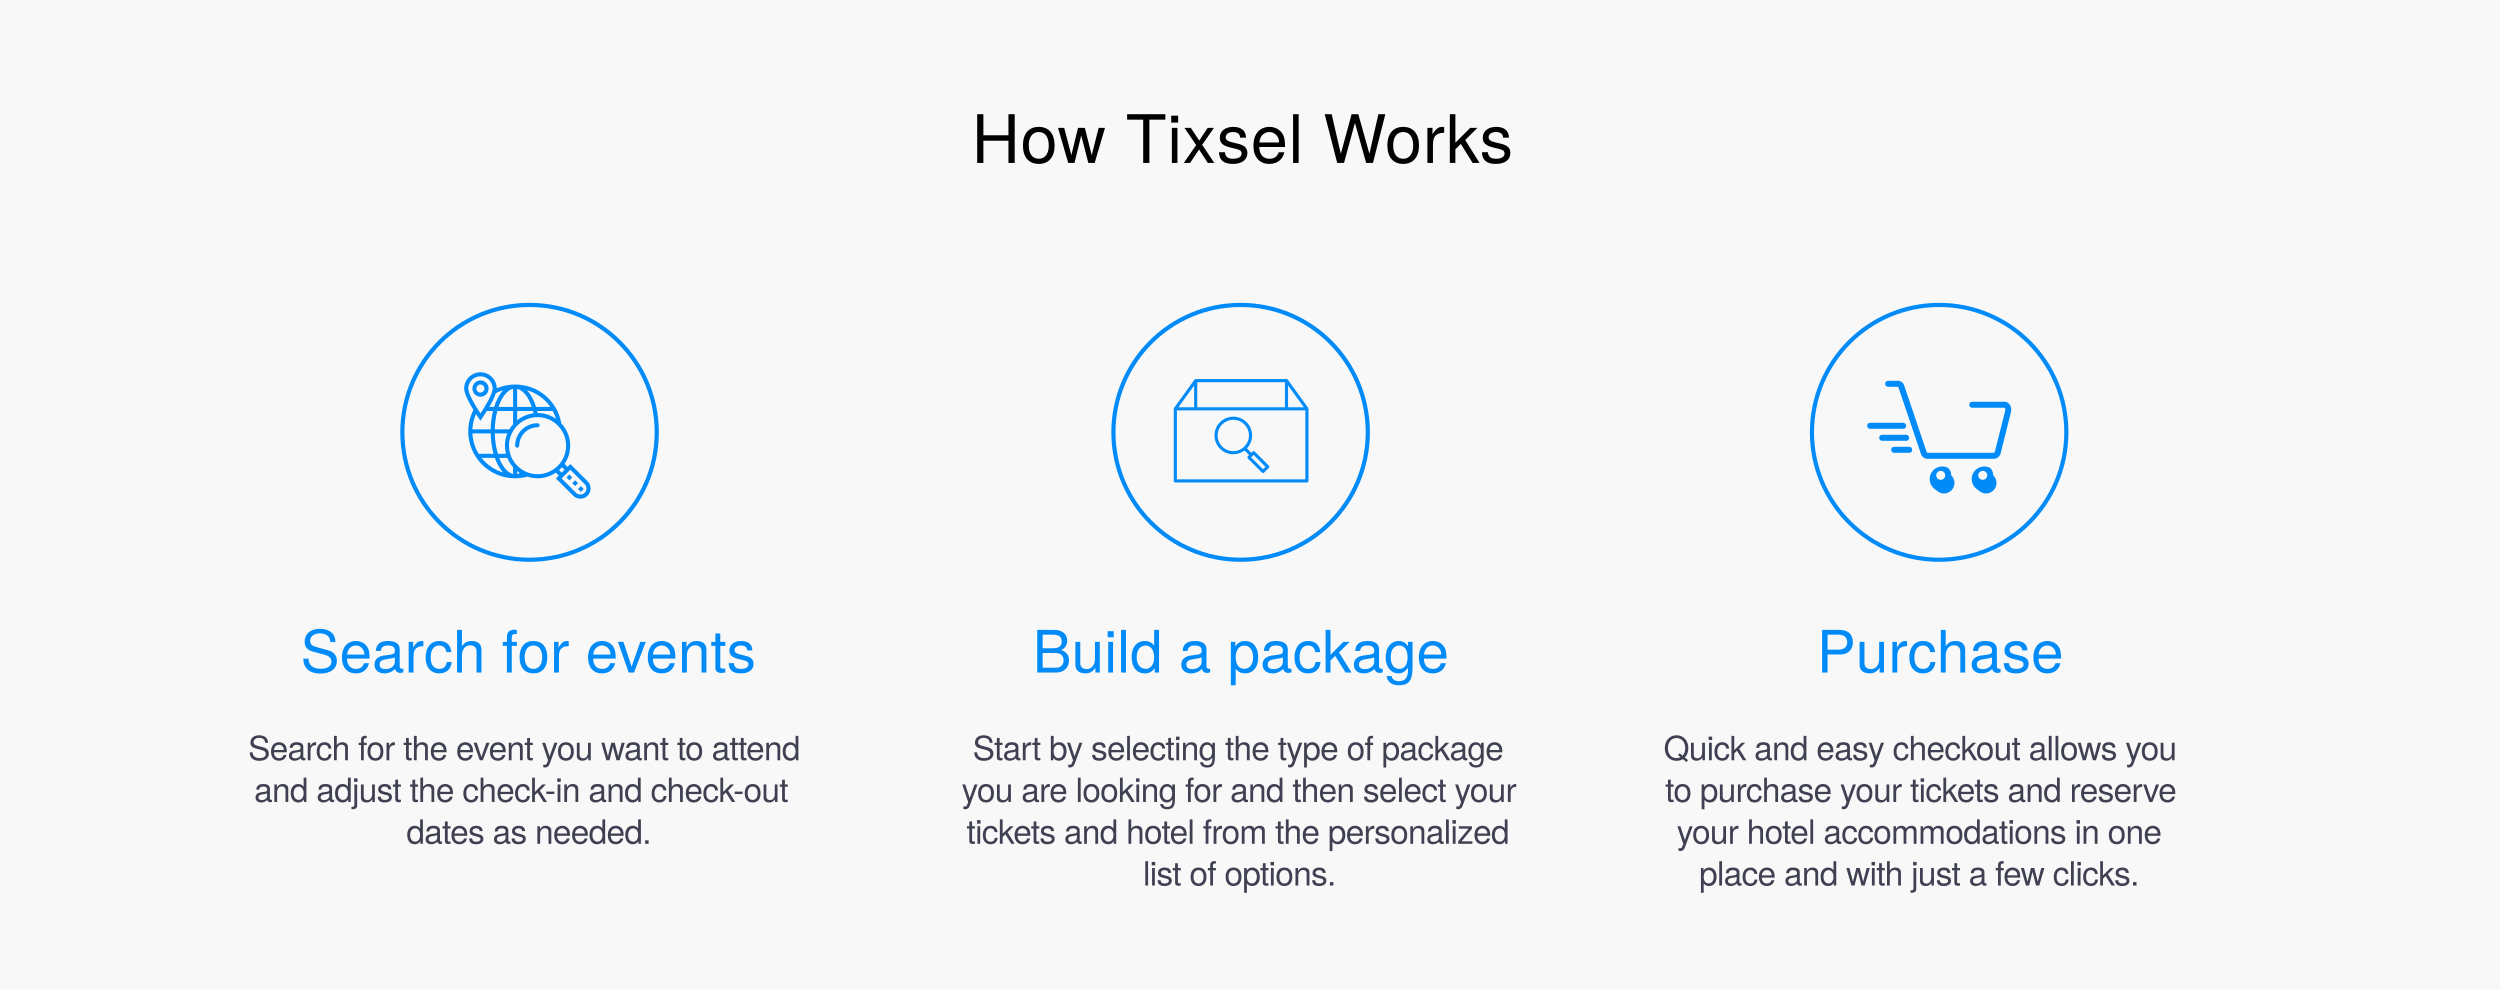
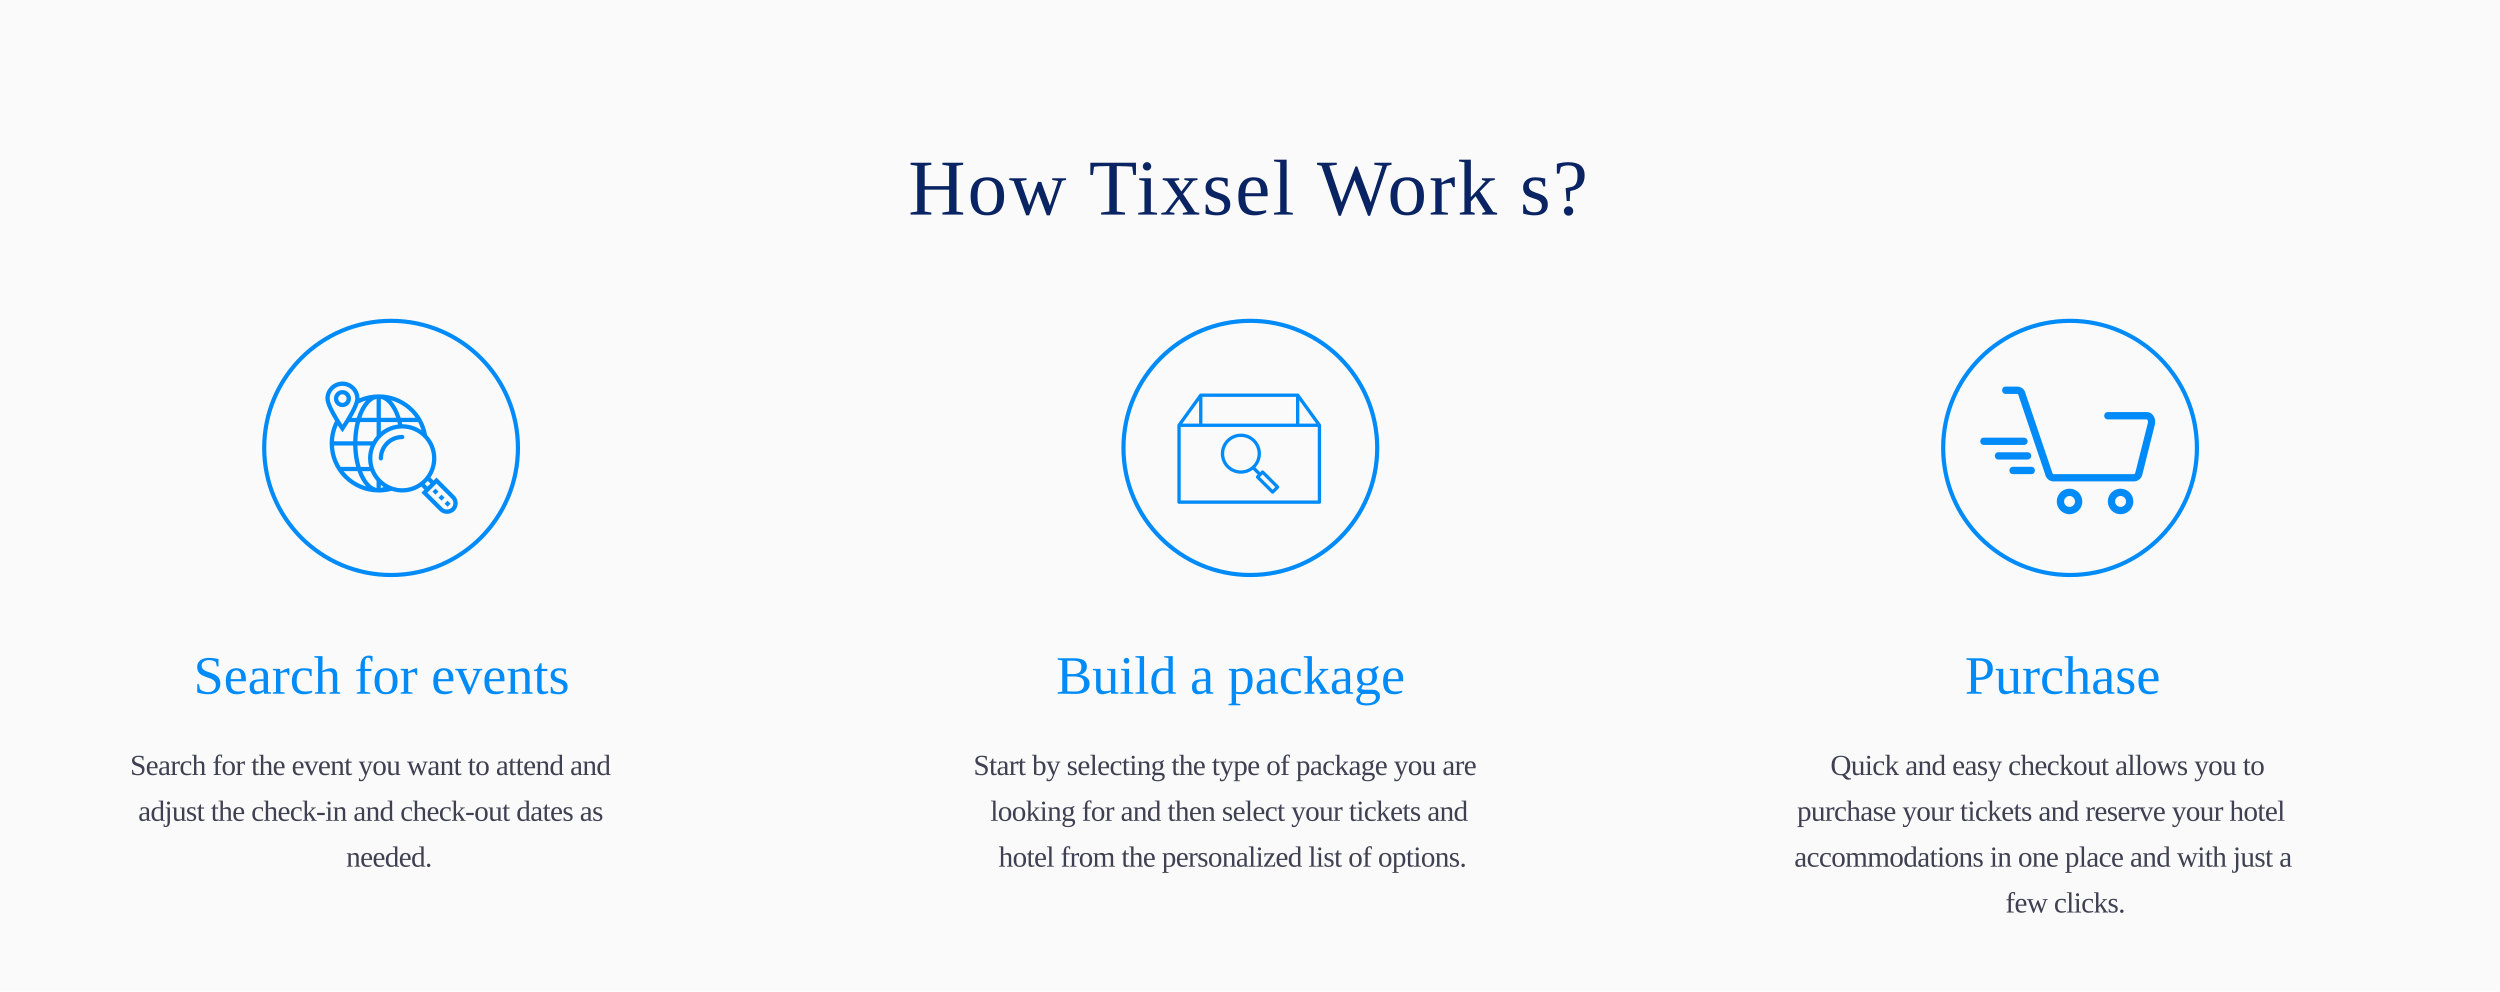
- <svg xmlns="http://www.w3.org/2000/svg" width="1197" height="474" viewBox="0 0 1197 474">
+ <svg xmlns="http://www.w3.org/2000/svg" style="background-color:#fafafa" height="476" viewBox="0 0 1200 476">
  <g fill="none" fill-rule="evenodd">
-     <path fill="#F8F8F8" d="M-3 0h1200v474H-3z" />
-     <g transform="translate(772.724 146)">
-       <ellipse stroke="#008BF8" stroke-width="2" cx="155.74" cy="61" rx="60.899" ry="61" />
-       <path d="M190.145 51.234l-4.902 19.58a3.503 3.503 0 0 1-3.061 2.873h-32.257a3.489 3.489 0 0 1-3.076-2.874l-10.494-31.05a.755.755 0 0 0-.316-.575h-4.7c-1.917 0-1.917-2.874 0-2.874h4.7a3.273 3.273 0 0 1 3.076 2.615l10.494 31.05c.06.309.205.6.416.834h32.042c.19-.194.324-.439.388-.704L187.4 50.53a1.446 1.446 0 0 0-.345-1.294h-15.467c-1.916 0-1.916-2.875 0-2.875h15.495a2.87 2.87 0 0 1 2.315 1.208 4.316 4.316 0 0 1 .747 3.665zm-28.62 30.36a5.032 5.032 0 1 1-7.116 7.113 5.032 5.032 0 0 1 5.642-10.67 5.027 5.027 0 0 1 1.474 3.557zm-2.875 0c0-1.923-2.32-2.883-3.68-1.524-1.358 1.36-.399 3.68 1.524 3.68 1.19 0 2.156-.967 2.156-2.156zm23 0a5.032 5.032 0 1 1-7.116 7.113 5.032 5.032 0 0 1 5.642-10.67 5.027 5.027 0 0 1 1.474 3.557zm-2.875 0c0-1.923-2.321-2.883-3.68-1.524-1.359 1.36-.4 3.68 1.524 3.68 1.19 0 2.156-.967 2.156-2.156zm-38.812-23.718c0-.794-.644-1.438-1.437-1.438h-15.813c-1.916 0-1.916 2.875 0 2.875h15.813c.793 0 1.437-.644 1.437-1.437zm1.438 5.75c0-.795-.644-1.439-1.438-1.439h-11.5c-1.916 0-1.916 2.876 0 2.876h11.5c.794 0 1.438-.644 1.438-1.438zm0 4.311h-7.188c-1.916 0-1.916 2.876 0 2.876h7.188c1.915 0 1.915-2.876 0-2.876z" fill="#008BF8" />
-       <text font-family="HelveticaNeue, Helvetica Neue" font-size="28" fill="#008BF8">
-         <tspan x="97.162" y="176">Purchase</tspan>
+     <path fill="#FAFAFA" d="M0 0h1200v476H0z" />
+     <g transform="translate(839.724 154)">
+       <ellipse stroke="#008BF8" stroke-width="2" cx="153.899" cy="61" rx="60.899" ry="61" />
+       <text font-size="26" fill="#008BF8">
+         <tspan x="103.398" y="179">Purchase</tspan>
      </text>
-       <text font-family="HelveticaNeue, Helvetica Neue" font-size="16" letter-spacing="-.343" fill="#3F4051">
-         <tspan x="23.772" y="218">Quick and easy checkout allows you </tspan>
-         <tspan x="24.555" y="238">to purchase your tickets and reserve </tspan>
-         <tspan x="30.085" y="258">your hotel accommodations in one </tspan>
-         <tspan x="40.809" y="278">place and with just a few clicks.</tspan>
+       <text font-size="14" letter-spacing="-.3" fill="#3F4051">
+         <tspan x="38.867" y="218">Quick and easy checkout allows you to </tspan>
+         <tspan x="22.83" y="240">purchase your tickets and reserve your hotel </tspan>
+         <tspan x="21.525" y="262">accommodations in one place and with just a </tspan>
+         <tspan x="122.856" y="284">few clicks.</tspan>
+       </text>
+       <path d="M194.623 49.738l-5.967 23.836a4.264 4.264 0 0 1-3.727 3.499h-39.27a4.247 4.247 0 0 1-3.744-3.5L129.14 35.775a.92.92 0 0 0-.385-.7h-5.722c-2.333 0-2.333-3.5 0-3.5h5.722a3.985 3.985 0 0 1 3.745 3.184l12.775 37.8c.073.376.25.731.507 1.016h39.007c.232-.236.394-.534.472-.858l6.02-23.834a1.76 1.76 0 0 0-.42-1.576h-18.829c-2.333 0-2.333-3.5 0-3.5h18.864a3.493 3.493 0 0 1 2.818 1.47 5.254 5.254 0 0 1 .91 4.462zm-34.841 36.96a6.125 6.125 0 0 1-10.456 4.331 6.129 6.129 0 0 1-1.327-6.676 6.122 6.122 0 0 1 5.658-3.78 6.123 6.123 0 0 1 6.125 6.125zm-3.5 0c0-2.34-2.826-3.509-4.48-1.855-1.654 1.654-.486 4.48 1.855 4.48a2.627 2.627 0 0 0 2.625-2.625zm28 0a6.125 6.125 0 0 1-10.456 4.331 6.129 6.129 0 0 1-1.327-6.676 6.122 6.122 0 0 1 5.657-3.78 6.123 6.123 0 0 1 6.125 6.125zm-3.5 0c0-2.34-2.826-3.509-4.48-1.855-1.655 1.654-.487 4.48 1.854 4.48a2.627 2.627 0 0 0 2.625-2.625zm-47.25-28.875a1.75 1.75 0 0 0-1.75-1.75h-19.25c-2.332 0-2.332 3.501 0 3.501h19.25a1.75 1.75 0 0 0 1.75-1.75zm1.75 7a1.75 1.75 0 0 0-1.75-1.75h-14c-2.332 0-2.332 3.501 0 3.501h14a1.75 1.75 0 0 0 1.75-1.75zm0 5.25h-8.75c-2.332 0-2.332 3.5 0 3.5h8.75c2.332 0 2.332-3.5 0-3.5z" fill="#008BF8" />
+     </g>
+     <g transform="translate(442.263 154)">
+       <ellipse stroke="#008BF8" stroke-width="2" cx="157.899" cy="61" rx="60.899" ry="61" />
+       <text font-size="26" fill="#008BF8">
+         <tspan x="64.667" y="179">Build a package</tspan>
+       </text>
+       <text font-size="14" letter-spacing="-.3" fill="#3F4051">
+         <tspan x="24.971" y="218">Start by selecting the type of package you are </tspan>
+         <tspan x="33.085" y="240">looking for and then select your tickets and </tspan>
+         <tspan x="37.078" y="262">hotel from the personalized list of options.</tspan>
+       </text>
+       <path d="M133.952 34.88a.804.804 0 0 0-.5.326l-10.43 14.442a.805.805 0 0 0-.077.2l-.024.026v.05a.827.827 0 0 0-.05.2v36.907c0 .443.359.802.802.802h67.395a.802.802 0 0 0 .802-.802V50.124a.805.805 0 0 0-.15-.476l-10.43-14.442a.817.817 0 0 0-.652-.326h-46.686zm.953 1.605h44.906v12.837h-44.906V36.485zm46.51 1.655l8.073 11.182h-8.072V38.14zm-48.114.05v11.132h-8.048L133.3 38.19zm-8.826 12.737h65.79v35.302h-65.79V50.927zm28.884 3.209c-5.307 0-9.628 4.32-9.628 9.628 0 5.307 4.32 9.628 9.628 9.628a9.547 9.547 0 0 0 5.767-1.931l2.306 2.332-.627.627a.803.803 0 0 0 0 1.128l7.221 7.221c.314.31.816.31 1.129 0l2.407-2.407a.803.803 0 0 0 0-1.128l-7.221-7.221a.809.809 0 0 0-.727-.226.777.777 0 0 0-.402.226l-.626.627-2.257-2.257c1.634-1.726 2.658-4.061 2.658-6.62 0-5.306-4.321-9.627-9.628-9.627zm0 1.604a8.01 8.01 0 0 1 8.023 8.024 8.01 8.01 0 0 1-8.023 8.023 8.01 8.01 0 0 1-8.023-8.023 8.01 8.01 0 0 1 8.023-8.024zm10.43 17.952l6.068 6.118-1.254 1.254-6.118-6.068 1.304-1.304z" fill="#008BF8" />
+     </g>
+     <g transform="translate(36.815 154)">
+       <ellipse stroke="#008BF8" stroke-width="2" cx="150.9" cy="61.002" rx="60.9" ry="61.002" />
+       <text font-size="26" fill="#008BF8">
+         <tspan x="56.1" y="179">Search for events</tspan>
+       </text>
+       <text font-size="14" letter-spacing="-.3" fill="#3F4051">
+         <tspan x="25.626" y="218">Search for the event you want to attend and </tspan>
+         <tspan x="29.508" y="240">adjust the check-in and check-out dates as </tspan>
+         <tspan x="129.346" y="262">needed.</tspan>
      </text>
    </g>
-     <g transform="translate(439.263 146)">
-       <ellipse stroke="#008BF8" stroke-width="2" cx="154.742" cy="61" rx="60.899" ry="61" />
-       <text font-family="HelveticaNeue, Helvetica Neue" font-size="28" fill="#008BF8">
-         <tspan x="55.148" y="176">Build a package</tspan>
-       </text>
-       <text font-family="HelveticaNeue, Helvetica Neue" font-size="16" letter-spacing="-.343" fill="#3F4051">
-         <tspan x="26.435" y="218">Start by selecting the type of package </tspan>
-         <tspan x="21.146" y="238">you are looking for and then select your </tspan>
-         <tspan x="23.494" y="258">tickets and hotel from the personalized </tspan>
-         <tspan x="108.016" y="278">list of options.</tspan>
-       </text>
-       <path d="M133.096 35.5a.751.751 0 0 0-.468.305l-9.75 13.5a.753.753 0 0 0-.07.187l-.024.024v.046a.773.773 0 0 0-.047.188v34.5c0 .414.336.75.75.75h63a.75.75 0 0 0 .75-.75v-34.5a.752.752 0 0 0-.14-.445l-9.75-13.5a.763.763 0 0 0-.61-.305h-43.64zm.891 1.5h41.977v12h-41.977V37zm43.477 1.547L185.01 49h-7.546V38.547zm-44.977.047V49h-7.523l7.523-10.406zm-8.25 11.906h61.5v33h-61.5v-33zm27 3c-4.96 0-9 4.039-9 9s4.04 9 9 9a8.924 8.924 0 0 0 5.391-1.805l2.156 2.18-.586.586a.75.75 0 0 0 0 1.055l6.75 6.75a.75.75 0 0 0 1.055 0l2.25-2.25a.75.75 0 0 0 0-1.055l-6.75-6.75a.756.756 0 0 0-.68-.211.726.726 0 0 0-.375.211l-.586.586-2.109-2.109a9.002 9.002 0 0 0 2.484-6.188c0-4.961-4.039-9-9-9zm0 1.5c4.152 0 7.5 3.348 7.5 7.5s-3.348 7.5-7.5 7.5a7.487 7.487 0 0 1-7.5-7.5c0-4.152 3.348-7.5 7.5-7.5zm9.75 16.781l5.672 5.719-1.172 1.172L159.768 73l1.22-1.219z" fill="#008BF8" />
+     <text font-size="38" letter-spacing="1" fill="#0A2463">
+       <tspan x="435.986" y="103">How Tixsel Work</tspan>
+       <tspan x="729.526" y="103">s?</tspan>
+     </text>
+     <g fill="#008BF8">
+       <path d="M168.47 191.33a4.1 4.1 0 0 0-4.1-4.1 4.1 4.1 0 0 0 .013 8.2 4.09 4.09 0 0 0 4.087-4.1zm-6.137 0a2.06 2.06 0 0 1 2.05-2.05 2.051 2.051 0 0 1 0 4.1 2.053 2.053 0 0 1-2.05-2.05zm30.727 17.413c-6.213 0-11.263 5.05-11.263 11.264a1.03 1.03 0 0 0 1.027 1.026 1.03 1.03 0 0 0 1.026-1.026c0-5.087 4.136-9.214 9.214-9.214a1.03 1.03 0 0 0 1.026-1.026 1.038 1.038 0 0 0-1.03-1.024z" />
+       <path d="M218.183 237.907l-8.663-8.673-1.45 1.45-1.463-1.464a16.322 16.322 0 0 0 2.836-9.2c0-4.326-1.7-8.264-4.45-11.187-1.95-11.337-11.65-19.536-23.2-19.536-3.227 0-6.313.636-9.226 1.873-.097-4.44-3.734-8.027-8.197-8.027-4.51 0-8.187 3.677-8.187 8.187 0 2.587 2.55 7.287 4.65 10.75a23.62 23.62 0 0 0-2.6 10.764c0 12.986 10.563 23.563 23.564 23.563a23.18 23.18 0 0 0 6.173-.827c1.6.526 3.314.827 5.087.827a16.29 16.29 0 0 0 9.2-2.837l1.463 1.464-1.45 1.45 8.673 8.673c.964.963 2.25 1.5 3.627 1.5 1.373 0 2.65-.537 3.627-1.5a5.043 5.043 0 0 0 1.5-3.627 5.156 5.156 0 0 0-1.514-3.623zm-35.376-3.663v-1.45c.426.336.873.663 1.326.962a5.884 5.884 0 0 1-1.326.488zm-2.047 0c-2.773-.614-5.25-3.664-6.95-8.074h4.05a16.785 16.785 0 0 0 2.887 4.664v3.41h.013zm-7.627-10.137c-.913-3.027-1.473-6.527-1.563-10.237h6.3a16.276 16.276 0 0 0-1.213 6.15c0 1.413.2 2.786.536 4.1h-4.06v-.013zm-12.8-10.24h9.173c.074 3.726.588 7.187 1.437 10.236h-7.447a21.301 21.301 0 0 1-3.163-10.236zm18.55-2.047h-7.313c.073-3.3.526-6.437 1.264-9.213h7.936v6.613c-.71.8-1.35 1.673-1.886 2.6zm-6.763-18.19a21.048 21.048 0 0 1 3.673-1.437c-1.873 1.974-3.45 4.864-4.55 8.374h-2.426c1.33-2.3 2.653-4.847 3.303-6.937zm10.687-2.163c2.95.636 5.637 4.027 7.336 9.086h-7.336v-9.086zm-2.047-.01v9.1h-7.314c1.687-4.964 4.337-8.45 7.314-9.1zm2.047 11.15h7.95c.1.373.2.763.287 1.163a16.309 16.309 0 0 0-8.237 3.473v-4.636zm10.3 1.023a22.51 22.51 0 0 0-.237-1.026h7.837c.663 1.236 1.2 2.55 1.626 3.926a16.214 16.214 0 0 0-9.227-2.9zm6.363-3.074h-7.163c-1.114-3.572-2.687-6.436-4.55-8.386a21.391 21.391 0 0 1 11.713 8.386zm-35.1-15.363c3.386 0 6.15 2.764 6.15 6.15 0 2.614-3.873 9.063-6.15 12.5-2.264-3.45-6.137-9.886-6.137-12.513a6.14 6.14 0 0 1 6.137-6.137zm-.837 21.064l.837 1.226.837-1.226a88.66 88.66 0 0 0 2.373-3.65h3.103c-.687 2.8-1.1 5.913-1.163 9.213h-9.213a21.61 21.61 0 0 1 1.813-7.674 83.316 83.316 0 0 0 1.413 2.11zm1.4 19.9h6.663c1.074 3.036 2.5 5.55 4.188 7.326a21.463 21.463 0 0 1-10.85-7.327zm13.787-6.137c0-7.914 6.437-14.337 14.337-14.337 7.9 0 14.34 6.423 14.34 14.337 0 7.91-6.437 14.337-14.337 14.337-7.9 0-14.34-6.437-14.34-14.337zm26.45 13.56l-1.287-1.286c.514-.45 1-.937 1.45-1.451l1.287 1.287-1.45 1.45zm11.563 10.113c-1.163 1.163-3.186 1.163-4.35 0l-7.226-7.227 4.35-4.349 7.226 7.226c.574.573.9 1.35.9 2.173 0 .827-.313 1.604-.9 2.177z" />
+       <path d="M214.813 243.227l-1.45-1.45 1.45-1.45 1.45 1.45zm-4.34-4.353l1.45-1.451 1.45 1.45-1.45 1.45zm-2.899-2.897l1.45-1.45 1.45 1.45-1.45 1.45z" />
    </g>
-     <g transform="translate(97.815 146)">
-       <ellipse stroke="#008BF8" stroke-width="2" cx="155.74" cy="61" rx="60.899" ry="61" />
-       <text font-family="HelveticaNeue, Helvetica Neue" font-size="28" fill="#008BF8">
-         <tspan x="46.09" y="176">Search for events</tspan>
-       </text>
-       <text font-family="HelveticaNeue, Helvetica Neue" font-size="16" letter-spacing="-.343" fill="#3F4051">
-         <tspan x="20.974" y="218">Search for the event you want to attend </tspan>
-         <tspan x="23.864" y="238">and adjust the check-in and check-out </tspan>
-         <tspan x="96.744" y="258">dates as needed.</tspan>
-       </text>
-       <g fill="#008BF8">
-         <path d="M136.133 40.041a3.909 3.909 0 0 0-3.907-3.908 3.908 3.908 0 0 0 .012 7.815 3.898 3.898 0 0 0 3.895-3.907zm-5.848 0c0-1.074.883-1.954 1.953-1.954a1.955 1.955 0 0 1 0 3.908c-1.07 0-1.953-.87-1.953-1.954zm29.286 16.597c-5.922 0-10.735 4.814-10.735 10.735 0 .537.442.979.978.979a.983.983 0 0 0 .979-.979c0-4.848 3.942-8.781 8.781-8.781a.983.983 0 0 0 .979-.979.99.99 0 0 0-.982-.975z" />
-         <path d="M183.517 84.435l-8.257-8.267-1.382 1.382-1.395-1.395a15.557 15.557 0 0 0 2.703-8.768c0-4.124-1.62-7.877-4.241-10.663-1.859-10.805-11.104-18.62-22.112-18.62a22.33 22.33 0 0 0-8.795 1.785c-.092-4.232-3.558-7.65-7.812-7.65-4.298 0-7.803 3.504-7.803 7.802 0 2.466 2.43 6.945 4.432 10.246a22.513 22.513 0 0 0-2.478 10.26c0 12.377 10.068 22.458 22.459 22.458 1.989 0 3.977-.26 5.884-.788 1.525.502 3.158.788 4.848.788 3.253 0 6.265-1.001 8.768-2.704l1.395 1.395-1.381 1.382 8.266 8.267a4.856 4.856 0 0 0 3.457 1.43 4.884 4.884 0 0 0 3.457-1.43 4.806 4.806 0 0 0 1.43-3.457 4.914 4.914 0 0 0-1.443-3.453zm-33.719-3.492v-1.382c.407.32.833.632 1.265.918-.407.2-.833.369-1.265.464zm-1.95 0c-2.644-.585-5.005-3.491-6.625-7.695h3.86a15.998 15.998 0 0 0 2.752 4.445v3.25h.013zm-7.27-9.661c-.87-2.885-1.404-6.222-1.49-9.757h6.005a15.513 15.513 0 0 0-1.157 5.862c0 1.346.192 2.655.512 3.907h-3.87v-.012zm-12.2-9.76h8.744c.07 3.551.56 6.85 1.37 9.756h-7.099a20.302 20.302 0 0 1-3.015-9.756zm17.681-1.952h-6.97c.07-3.145.501-6.135 1.204-8.78h7.564v6.303a15.237 15.237 0 0 0-1.798 2.477zm-6.446-17.337c1.13-.571 2.3-1.023 3.5-1.37-1.785 1.882-3.288 4.637-4.336 7.982h-2.313c1.268-2.192 2.53-4.62 3.149-6.612zm10.185-2.061c2.812.606 5.373 3.838 6.993 8.66h-6.993v-8.66zm-1.95-.01v8.673h-6.971c1.608-4.73 4.133-8.053 6.97-8.673zm1.95 10.628h7.578c.095.355.19.727.273 1.108a15.545 15.545 0 0 0-7.85 3.31V50.79zm9.817.975a21.178 21.178 0 0 0-.225-.979h7.47a21.148 21.148 0 0 1 1.55 3.743 15.454 15.454 0 0 0-8.795-2.764zm6.066-2.93h-6.828c-1.061-3.405-2.56-6.135-4.337-7.993a20.388 20.388 0 0 1 11.165 7.993zm-33.455-14.643c3.227 0 5.862 2.634 5.862 5.862 0 2.49-3.692 8.638-5.862 11.914-2.158-3.288-5.85-9.423-5.85-11.927a5.853 5.853 0 0 1 5.85-5.85zm-.798 20.076l.798 1.169.797-1.169a84.503 84.503 0 0 0 2.262-3.478h2.958c-.655 2.668-1.048 5.635-1.108 8.78h-8.782c.12-2.525.715-5.016 1.728-7.313a79.41 79.41 0 0 0 1.347 2.011zm1.335 18.967h6.35c1.024 2.895 2.383 5.29 3.991 6.983a20.457 20.457 0 0 1-10.341-6.983zm13.14-5.848c0-7.543 6.135-13.665 13.665-13.665 7.53 0 13.668 6.122 13.668 13.665 0 7.538-6.135 13.664-13.665 13.664-7.53 0-13.668-6.135-13.668-13.664zm25.21 12.923l-1.226-1.225c.49-.43.953-.893 1.382-1.383l1.226 1.227-1.382 1.381zm11.022 9.64c-1.109 1.109-3.037 1.109-4.147 0l-6.887-6.888 4.146-4.146 6.888 6.888c.546.546.858 1.286.858 2.071 0 .788-.299 1.528-.858 2.075z" />
-         <path d="M180.305 89.505l-1.382-1.382 1.382-1.382 1.382 1.382zm-4.137-4.149l1.382-1.382 1.382 1.382-1.382 1.382zm-2.764-2.761l1.382-1.382 1.382 1.382-1.382 1.382z" />
-       </g>
-     </g>
-     <text font-family="HelveticaNeue, Helvetica Neue" font-size="32" letter-spacing=".302" fill="#000" transform="translate(-3)">
-       <tspan x="468.219" y="78">How Tixsel Works</tspan>
-     </text>
  </g>
</svg>
